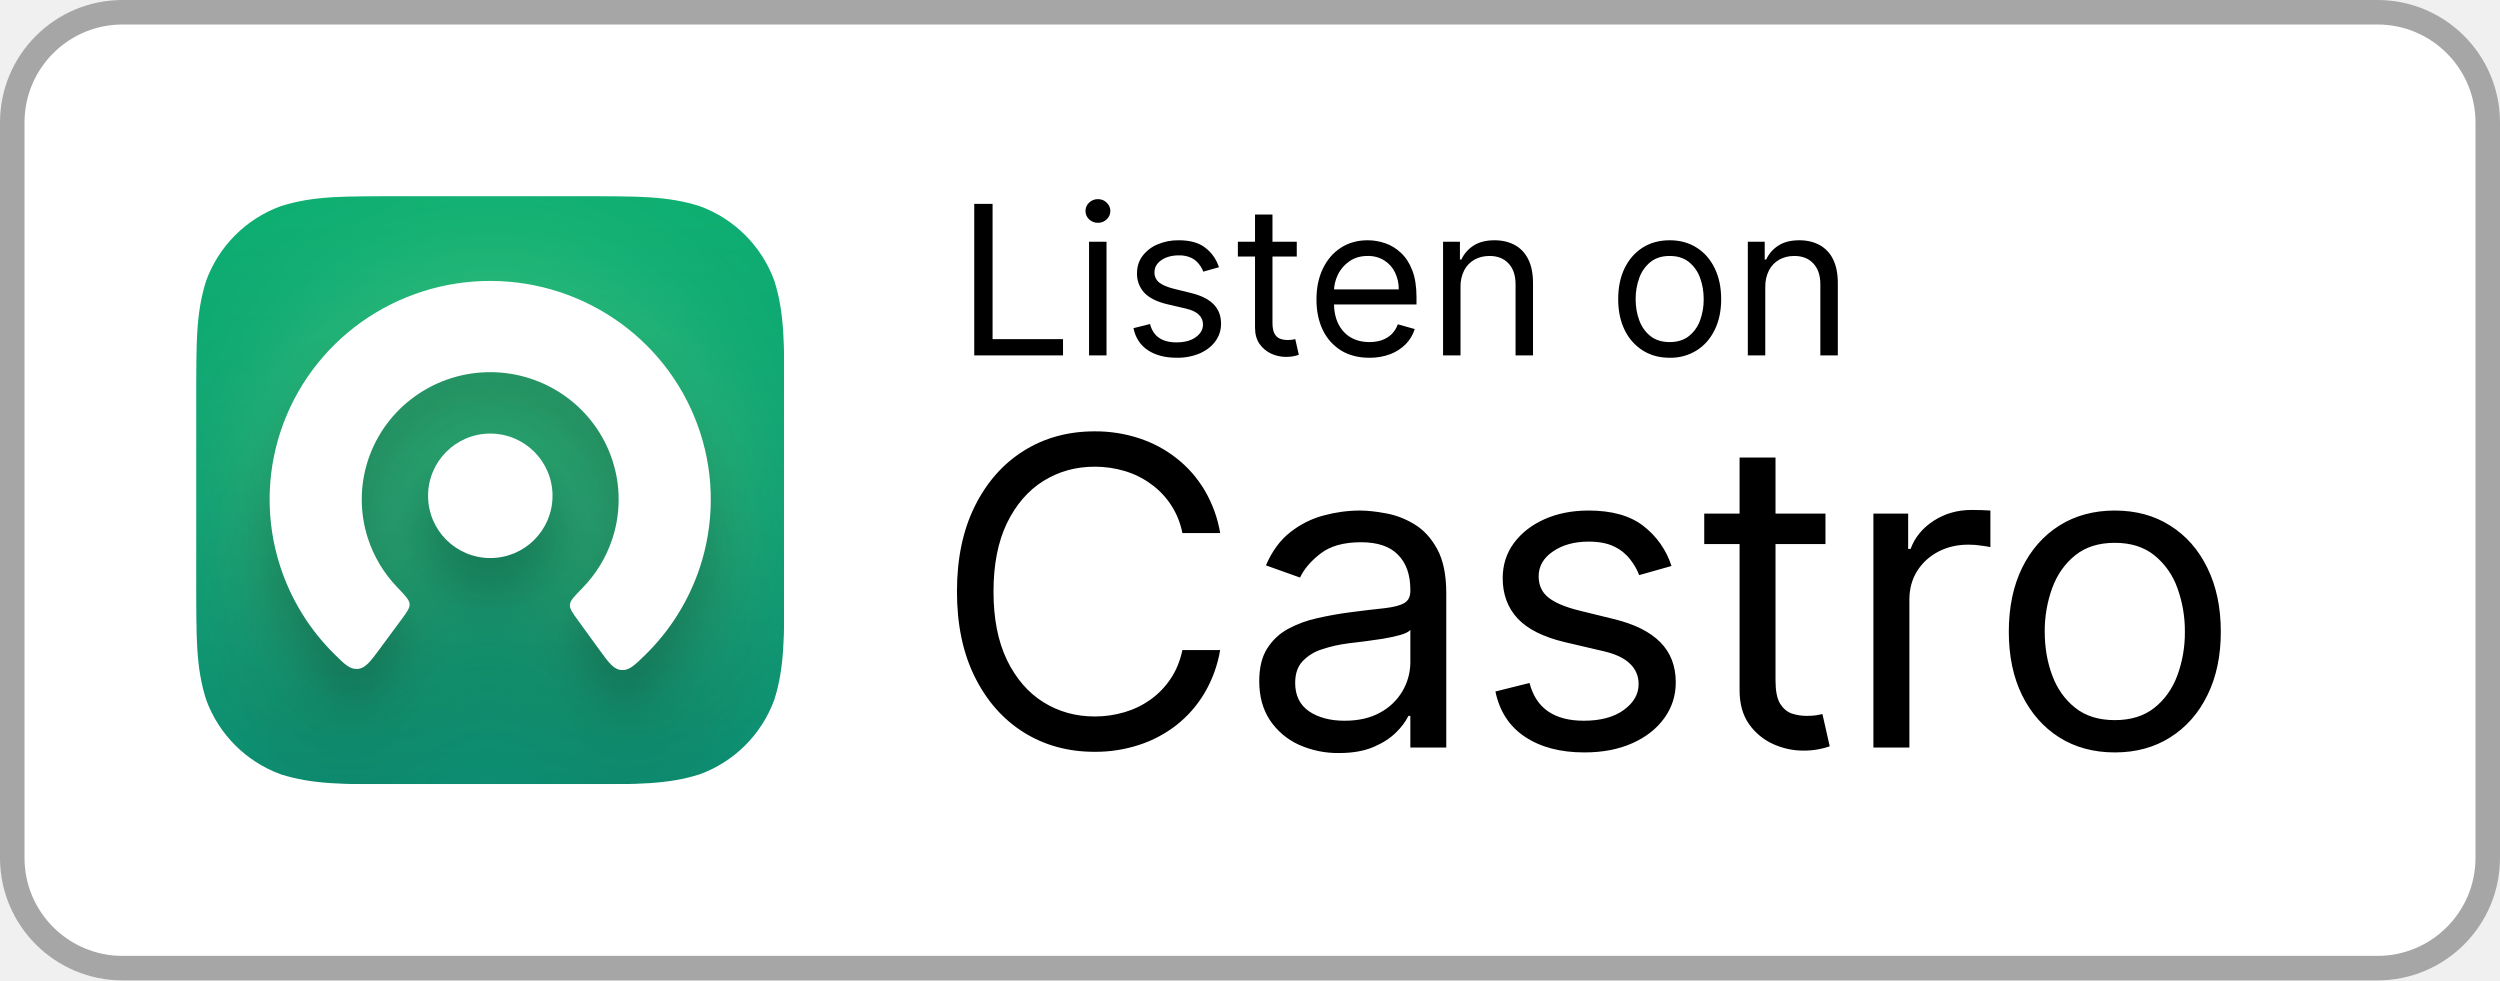
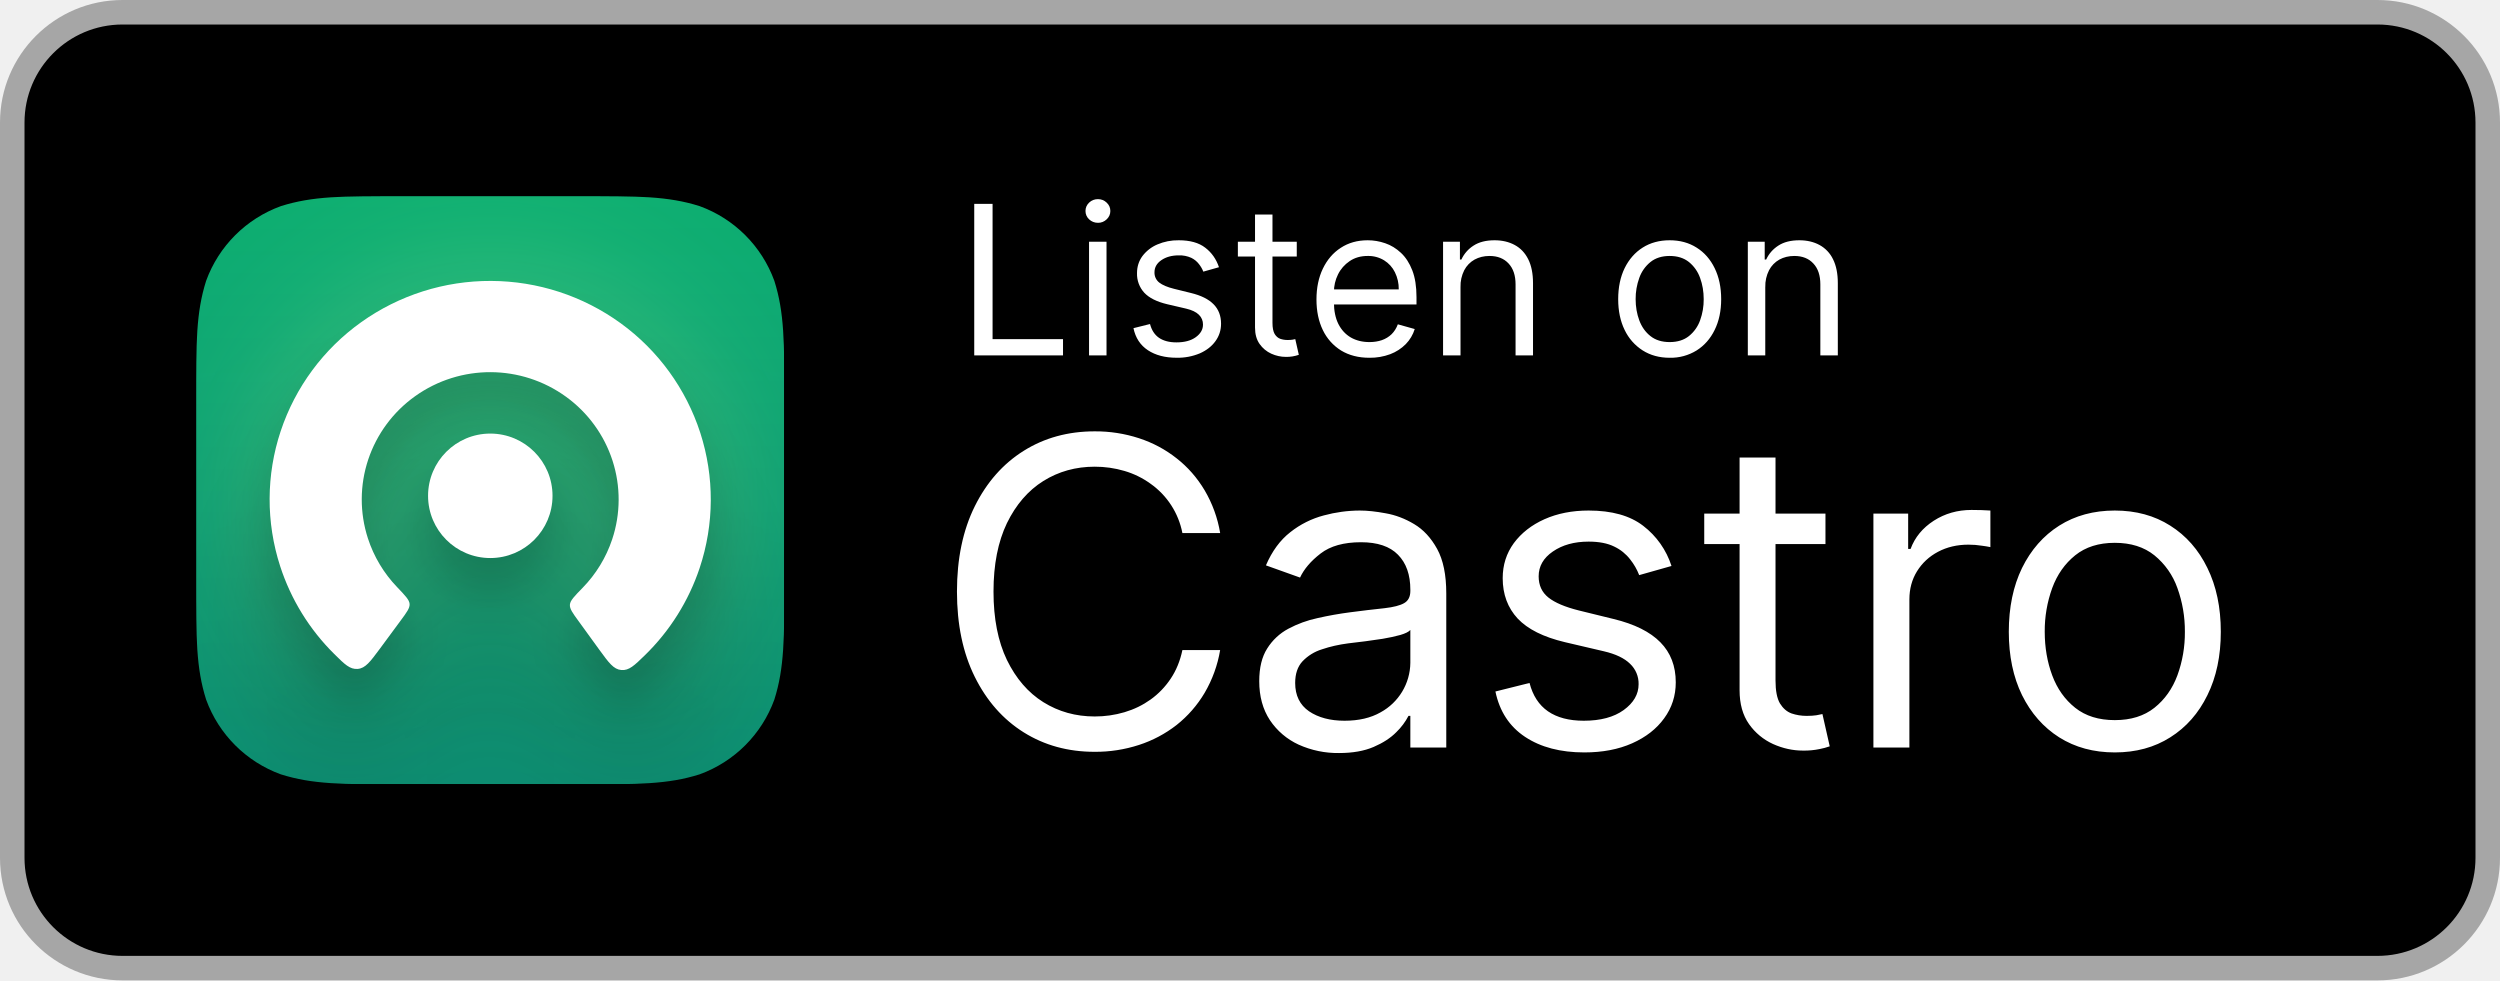
<svg xmlns="http://www.w3.org/2000/svg" width="102" height="40" fill="none" viewBox="0 0 102 40">
  <defs>
-     <linearGradient id="castro-light__c" x1="0" x2="0" y1="0" y2="24" gradientUnits="userSpaceOnUse">
+     <linearGradient id="castro-dark__c" x1="0" x2="0" y1="0" y2="24" gradientUnits="userSpaceOnUse">
      <stop stop-color="#00CCBF" />
      <stop offset="1" stop-color="#00B265" />
    </linearGradient>
-     <linearGradient id="castro-light__d" x1="19.963" x2="20" y1="8" y2="32" gradientUnits="userSpaceOnUse">
+     <linearGradient id="castro-dark__d" x1="19.963" x2="20" y1="8" y2="32" gradientUnits="userSpaceOnUse">
      <stop stop-color="#0DAE71" />
      <stop offset="1" stop-color="#0D9376" />
    </linearGradient>
-     <filter id="castro-light__e" width="30.308" height="28.462" x="4.846" y="5.538" color-interpolation-filters="sRGB" filterUnits="userSpaceOnUse">
+     <filter id="castro-dark__e" width="30.308" height="28.462" x="4.846" y="5.538" color-interpolation-filters="sRGB" filterUnits="userSpaceOnUse">
      <feFlood flood-opacity="0" result="BackgroundImageFix" />
      <feBlend in="SourceGraphic" in2="BackgroundImageFix" result="shape" />
-       <feGaussianBlur result="effect1_foregroundBlur_675_2623" stdDeviation="3.077" />
+       <feGaussianBlur result="effect1_foregroundBlur_677_1995" stdDeviation="3.077" />
    </filter>
-     <filter id="castro-light__f" width="70.8" height="68.678" x="-15.4" y="7.738" color-interpolation-filters="sRGB" filterUnits="userSpaceOnUse">
+     <filter id="castro-dark__f" width="70.8" height="68.678" x="-15.4" y="7.738" color-interpolation-filters="sRGB" filterUnits="userSpaceOnUse">
      <feFlood flood-opacity="0" result="BackgroundImageFix" />
      <feColorMatrix in="SourceAlpha" result="hardAlpha" values="0 0 0 0 0 0 0 0 0 0 0 0 0 0 0 0 0 0 127 0" />
      <feOffset dy="1.508" />
      <feGaussianBlur stdDeviation=".878" />
      <feColorMatrix values="0 0 0 0 0 0 0 0 0 0 0 0 0 0 0 0 0 0 0.149 0" />
-       <feBlend in2="BackgroundImageFix" result="effect1_dropShadow_675_2623" />
+       <feBlend in2="BackgroundImageFix" result="effect1_dropShadow_677_1995" />
      <feColorMatrix in="SourceAlpha" result="hardAlpha" values="0 0 0 0 0 0 0 0 0 0 0 0 0 0 0 0 0 0 127 0" />
      <feOffset dy="5.065" />
      <feGaussianBlur stdDeviation="2.948" />
      <feColorMatrix values="0 0 0 0 0 0 0 0 0 0 0 0 0 0 0 0 0 0 0.221 0" />
-       <feBlend in2="effect1_dropShadow_675_2623" result="effect2_dropShadow_675_2623" />
+       <feBlend in2="effect1_dropShadow_677_1995" result="effect2_dropShadow_677_1995" />
      <feColorMatrix in="SourceAlpha" result="hardAlpha" values="0 0 0 0 0 0 0 0 0 0 0 0 0 0 0 0 0 0 127 0" />
      <feOffset dy="22.677" />
      <feGaussianBlur stdDeviation="13.2" />
      <feColorMatrix values="0 0 0 0 0 0 0 0 0 0 0 0 0 0 0 0 0 0 0.37 0" />
-       <feBlend in2="effect2_dropShadow_675_2623" result="effect3_dropShadow_675_2623" />
-       <feBlend in="SourceGraphic" in2="effect3_dropShadow_675_2623" result="shape" />
+       <feBlend in2="effect2_dropShadow_677_1995" result="effect3_dropShadow_677_1995" />
+       <feBlend in="SourceGraphic" in2="effect3_dropShadow_677_1995" result="shape" />
    </filter>
-     <clipPath id="castro-light__a">
+     <clipPath id="castro-dark__a">
      <path fill="#fff" d="M8 8h24v24H8z" />
    </clipPath>
  </defs>
-   <rect width="101" height="39" x=".5" y=".5" fill="#fff" rx="4.5" />
+   <rect width="101" height="39" x=".5" y=".5" fill="#000" rx="4.5" />
  <rect width="101" height="39" x=".5" y=".5" stroke="#A6A6A6" rx="4.5" />
-   <g clip-path="url(#castro-light__a)">
-     <mask id="castro-light__b" width="25" height="25" x="8" y="8" maskUnits="userSpaceOnUse" style="mask-type:alpha">
+   <g clip-path="url(#castro-dark__a)">
+     <mask id="castro-dark__b" width="25" height="25" x="8" y="8" maskUnits="userSpaceOnUse" style="mask-type:alpha">
      <path fill="#000" fill-rule="evenodd" d="M16.37 8h7.264c2.41 0 3.613 0 4.911.41a5.098 5.098 0 0 1 3.048 3.047c.41 1.298.41 2.502.41 4.912v7.265c0 2.41 0 3.613-.41 4.911a5.098 5.098 0 0 1-3.048 3.048c-1.298.41-2.501.41-4.911.41h-7.265c-2.41 0-3.614 0-4.912-.41a5.098 5.098 0 0 1-3.047-3.048C8 27.247 8 26.044 8 23.634v-7.265c0-2.41 0-3.614.41-4.912a5.096 5.096 0 0 1 3.05-3.047C12.758 8 13.96 8 16.372 8" clip-rule="evenodd" />
    </mask>
-     <g mask="url(#castro-light__b)">
-       <path fill="url(#castro-light__c)" d="M0 0h24v24H0z" transform="translate(8 8)" />
-       <path fill="url(#castro-light__d)" d="M32 8H8v24h24V8Z" />
-       <g fill="#A9FF9B" fill-opacity=".4" filter="url(#castro-light__e)">
+     <g mask="url(#castro-dark__b)">
+       <path fill="url(#castro-dark__c)" d="M0 0h24v24H0z" transform="translate(8 8)" />
+       <path fill="url(#castro-dark__d)" d="M32 8H8v24h24V8Z" />
+       <g fill="#A9FF9B" fill-opacity=".4" filter="url(#castro-dark__e)">
        <path d="M11.43 23.33a8.92 8.92 0 0 0 3.253 4.472l2.22-3.005a5.194 5.194 0 0 1-1.893-2.603 5.146 5.146 0 0 1 .012-3.21 5.195 5.195 0 0 1 1.915-2.588 5.274 5.274 0 0 1 6.162.025 5.195 5.195 0 0 1 1.892 2.605 5.146 5.146 0 0 1-.014 3.21 5.195 5.195 0 0 1-1.917 2.587l2.196 3.023a8.921 8.921 0 0 0 3.29-4.444 8.836 8.836 0 0 0 .026-5.511 8.92 8.92 0 0 0-3.25-4.473 9.057 9.057 0 0 0-5.284-1.726 9.058 9.058 0 0 0-5.298 1.682 8.922 8.922 0 0 0-3.288 4.446 8.837 8.837 0 0 0-.022 5.51Z" />
        <ellipse cx="20.004" cy="20.608" rx="2.111" ry="2.092" />
      </g>
-       <g fill="#fff" filter="url(#castro-light__f)">
+       <g fill="#fff" filter="url(#castro-dark__f)">
        <path d="M13.638 26.684A8.902 8.902 0 0 1 11.43 23.1a8.837 8.837 0 0 1 .022-5.511 8.922 8.922 0 0 1 3.288-4.446 9.058 9.058 0 0 1 5.298-1.681 9.057 9.057 0 0 1 5.284 1.725 8.92 8.92 0 0 1 3.25 4.473 8.836 8.836 0 0 1-.025 5.512 8.904 8.904 0 0 1-2.239 3.565c-.429.418-.644.627-.959.6-.315-.027-.51-.296-.9-.832l-.841-1.16c-.246-.337-.369-.506-.356-.675.012-.168.18-.34.515-.683a5.184 5.184 0 0 0 1.21-1.982 5.146 5.146 0 0 0 .014-3.21 5.195 5.195 0 0 0-1.892-2.604 5.274 5.274 0 0 0-6.162-.026 5.195 5.195 0 0 0-1.915 2.589 5.146 5.146 0 0 0-.012 3.209 5.18 5.18 0 0 0 1.193 1.992c.332.347.498.52.509.688.01.168-.113.336-.362.672l-.851 1.153c-.395.533-.592.8-.907.824-.316.024-.529-.187-.954-.608Z" />
        <circle cx="20.004" cy="20.229" r="2.539" />
      </g>
    </g>
  </g>
-   <path fill="#000" d="M39.749 14.5V8.318h.748v5.518h2.874v.664h-3.622Zm4.684 0V9.864h.713V14.5h-.713Zm.362-5.41a.506.506 0 0 1-.359-.141.456.456 0 0 1-.148-.341c0-.133.05-.247.148-.341.1-.095.22-.142.36-.142.138 0 .257.047.356.142.1.094.15.208.15.341 0 .133-.05.246-.15.341a.496.496 0 0 1-.357.142Zm4.94 1.812-.64.181c-.04-.107-.1-.21-.179-.31a.865.865 0 0 0-.313-.254 1.14 1.14 0 0 0-.51-.1c-.284 0-.52.065-.71.196-.187.129-.28.293-.28.492a.51.51 0 0 0 .192.42c.13.102.33.188.604.256l.688.17c.415.1.724.254.927.461.203.206.305.47.305.794 0 .266-.077.503-.23.713-.15.209-.362.374-.633.495a2.33 2.33 0 0 1-.948.18c-.473 0-.864-.102-1.174-.307-.31-.205-.506-.505-.589-.9l.676-.169c.065.25.186.437.365.562.182.124.418.187.71.187.332 0 .595-.07.79-.211.198-.143.296-.314.296-.514a.54.54 0 0 0-.169-.404c-.112-.11-.285-.193-.519-.248l-.773-.18c-.424-.101-.736-.257-.935-.469a1.133 1.133 0 0 1-.296-.8c0-.261.073-.493.22-.694a1.5 1.5 0 0 1 .607-.474 2.13 2.13 0 0 1 .875-.172c.46 0 .82.1 1.081.302.264.201.45.467.561.797Zm3.173-1.038v.603h-2.403v-.603h2.403Zm-1.703-1.111h.712v4.419c0 .201.03.352.088.453.06.098.137.165.23.199a.92.92 0 0 0 .298.048c.079 0 .143-.004.194-.012l.12-.024.145.64a1.491 1.491 0 0 1-.531.085c-.201 0-.399-.044-.592-.13a1.177 1.177 0 0 1-.477-.396c-.125-.177-.187-.4-.187-.67V8.753Zm4.668 5.844c-.447 0-.832-.099-1.156-.296a1.99 1.99 0 0 1-.745-.833c-.174-.358-.26-.775-.26-1.25s.086-.893.26-1.256c.175-.364.418-.648.73-.85.314-.206.68-.309 1.099-.309.241 0 .48.04.715.121.236.08.45.211.643.392.193.18.347.417.462.713.115.296.172.66.172 1.092v.302h-3.574v-.616h2.85a1.52 1.52 0 0 0-.157-.7 1.183 1.183 0 0 0-.441-.486 1.234 1.234 0 0 0-.67-.178c-.284 0-.53.07-.737.212a1.39 1.39 0 0 0-.474.543c-.11.223-.166.463-.166.718v.41c0 .35.06.648.181.891.123.242.293.426.51.553.218.124.47.187.758.187.187 0 .356-.027.507-.079.153-.054.285-.135.396-.241.11-.109.196-.244.256-.405l.689.193a1.526 1.526 0 0 1-.366.616 1.78 1.78 0 0 1-.634.41 2.35 2.35 0 0 1-.848.146Zm3.716-2.886V14.5h-.712V9.864h.688v.724h.06a1.33 1.33 0 0 1 .495-.567c.222-.145.507-.218.858-.218.313 0 .588.065.823.193.236.127.42.32.55.58.13.258.196.584.196.978V14.5h-.712v-2.898c0-.364-.095-.648-.284-.85-.19-.206-.449-.309-.779-.309-.227 0-.43.05-.61.148a1.058 1.058 0 0 0-.42.432 1.43 1.43 0 0 0-.153.688Zm8.534 2.886c-.419 0-.786-.1-1.102-.3a2.018 2.018 0 0 1-.736-.835c-.175-.358-.263-.777-.263-1.256 0-.483.088-.905.263-1.265.177-.36.422-.64.736-.839.316-.2.683-.299 1.102-.299.418 0 .785.1 1.099.3.316.198.561.478.736.838.177.36.266.782.266 1.265 0 .479-.089.898-.266 1.256-.175.358-.42.636-.736.836a2.01 2.01 0 0 1-1.1.299Zm0-.64c.318 0 .58-.082.785-.245a1.44 1.44 0 0 0 .456-.643 2.47 2.47 0 0 0 .147-.863c0-.31-.049-.599-.147-.866a1.46 1.46 0 0 0-.456-.65c-.206-.164-.467-.247-.785-.247s-.58.083-.785.248a1.46 1.46 0 0 0-.456.649 2.487 2.487 0 0 0-.148.866c0 .31.05.598.148.863.099.266.25.48.456.643.205.163.467.245.785.245Zm3.9-2.246V14.5h-.712V9.864H72v.724h.06c.11-.235.274-.424.496-.567.221-.145.507-.218.857-.218.314 0 .589.065.824.193a1.3 1.3 0 0 1 .55.58c.13.258.196.584.196.978V14.5h-.713v-2.898c0-.364-.094-.648-.284-.85-.189-.206-.448-.309-.778-.309-.228 0-.43.05-.61.148a1.059 1.059 0 0 0-.42.432 1.43 1.43 0 0 0-.154.688ZM49.783 21.75h-1.541a3.206 3.206 0 0 0-1.3-2.014 3.482 3.482 0 0 0-1.062-.521 4.245 4.245 0 0 0-1.218-.174c-.77 0-1.469.194-2.094.584-.622.39-1.117.963-1.486 1.721-.364.758-.547 1.688-.547 2.79s.183 2.033.547 2.79c.37.759.864 1.333 1.486 1.722.625.39 1.323.584 2.094.584a4.25 4.25 0 0 0 1.218-.174c.39-.116.744-.288 1.063-.516.323-.232.596-.515.82-.85.228-.34.387-.73.479-1.17h1.54a5.133 5.133 0 0 1-.633 1.747 4.78 4.78 0 0 1-1.144 1.311 5.009 5.009 0 0 1-1.535.814 5.722 5.722 0 0 1-1.808.28c-1.085 0-2.05-.265-2.896-.795-.845-.53-1.51-1.285-1.995-2.263-.485-.977-.727-2.137-.727-3.48 0-1.342.242-2.502.727-3.48.485-.977 1.15-1.732 1.995-2.262.845-.53 1.81-.795 2.896-.795a5.72 5.72 0 0 1 1.808.28c.568.186 1.08.46 1.535.82.456.356.837.791 1.144 1.305a5.07 5.07 0 0 1 .634 1.746Zm4.85 8.974a3.878 3.878 0 0 1-1.647-.342 2.826 2.826 0 0 1-1.174-1c-.29-.44-.435-.97-.435-1.591 0-.547.107-.99.323-1.33a2.28 2.28 0 0 1 .864-.808 4.54 4.54 0 0 1 1.193-.435c.44-.1.88-.178 1.324-.236a56.63 56.63 0 0 1 1.41-.168c.365-.042.63-.11.796-.205.17-.096.255-.261.255-.498v-.05c0-.612-.168-1.089-.504-1.428-.331-.34-.835-.51-1.51-.51-.7 0-1.249.153-1.647.46-.398.306-.677.634-.839.982l-1.392-.498c.249-.58.58-1.031.995-1.354a3.727 3.727 0 0 1 1.367-.684 5.675 5.675 0 0 1 1.466-.199c.307 0 .66.038 1.057.112.402.07.79.218 1.162.441.377.224.69.562.938 1.013.249.452.373 1.057.373 1.815V30.5h-1.466v-1.293h-.075a2.58 2.58 0 0 1-.497.665c-.232.236-.54.437-.926.603-.385.166-.856.249-1.41.249Zm.224-1.318c.58 0 1.069-.114 1.467-.341a2.328 2.328 0 0 0 1.218-2.02v-1.343c-.063.075-.2.143-.41.205-.208.058-.448.11-.721.156a32.691 32.691 0 0 1-1.405.186c-.381.05-.737.13-1.069.243a1.842 1.842 0 0 0-.795.49c-.2.216-.299.51-.299.883 0 .51.189.895.566 1.156.381.257.864.385 1.448.385Zm13.34-6.314-1.318.373a2.448 2.448 0 0 0-.367-.64 1.778 1.778 0 0 0-.646-.522c-.273-.137-.623-.205-1.05-.205-.584 0-1.071.135-1.46.404-.386.265-.579.603-.579 1.013 0 .364.133.652.398.864.265.211.68.387 1.243.528l1.417.348c.853.207 1.49.524 1.908.95.418.423.628.968.628 1.635 0 .547-.158 1.036-.473 1.467-.31.43-.746.77-1.305 1.019-.56.249-1.21.373-1.951.373-.974 0-1.78-.211-2.418-.634-.638-.423-1.042-1.04-1.211-1.852l1.392-.348c.132.514.383.9.752 1.156.372.257.86.385 1.46.385.683 0 1.226-.145 1.628-.435.406-.294.61-.646.61-1.056a1.11 1.11 0 0 0-.349-.833c-.232-.228-.588-.398-1.069-.51l-1.59-.372c-.875-.208-1.517-.529-1.927-.964-.406-.439-.61-.988-.61-1.646 0-.54.152-1.015.454-1.43.307-.414.723-.74 1.25-.976.53-.236 1.13-.354 1.802-.354.944 0 1.686.207 2.225.622a3.35 3.35 0 0 1 1.156 1.64Zm6.282-2.137v1.242h-4.946v-1.242h4.946Zm-3.504-2.287h1.466v9.098c0 .414.06.725.18.932.125.203.282.34.473.41.194.066.4.1.615.1.161 0 .294-.009.398-.025l.248-.05.298 1.317a2.83 2.83 0 0 1-.416.112 3.062 3.062 0 0 1-.677.062c-.415 0-.82-.089-1.218-.267a2.42 2.42 0 0 1-.982-.814c-.257-.365-.385-.825-.385-1.38v-9.495Zm5.46 11.832v-9.546h1.418v1.442h.099c.174-.472.489-.855.945-1.15.455-.293.969-.44 1.54-.44.108 0 .243.002.405.006.161.004.284.01.366.018v1.492a4.39 4.39 0 0 0-.341-.056 3.363 3.363 0 0 0-.554-.044c-.464 0-.878.098-1.243.292-.36.191-.646.456-.857.796-.207.335-.31.719-.31 1.15v6.04h-1.467Zm9.85.199c-.863 0-1.619-.205-2.27-.615-.645-.41-1.15-.984-1.516-1.722-.36-.737-.54-1.599-.54-2.585 0-.994.18-1.862.54-2.604.365-.741.87-1.317 1.517-1.727.65-.41 1.406-.616 2.268-.616.862 0 1.616.205 2.262.616.65.41 1.156.985 1.516 1.727.365.742.547 1.61.547 2.604 0 .986-.182 1.848-.546 2.585-.36.738-.866 1.312-1.517 1.722-.646.41-1.4.615-2.262.615Zm0-1.318c.654 0 1.192-.167 1.615-.503.422-.336.735-.777.938-1.324a5.063 5.063 0 0 0 .305-1.777 5.12 5.12 0 0 0-.305-1.784 3.006 3.006 0 0 0-.938-1.336c-.423-.34-.961-.51-1.616-.51-.655 0-1.193.17-1.616.51-.422.34-.735.785-.938 1.336a5.12 5.12 0 0 0-.305 1.784c0 .638.102 1.23.305 1.777.203.547.516.988.938 1.324.423.336.961.503 1.616.503Z" />
+   <path fill="#fff" d="M39.749 14.5V8.318h.748v5.518h2.874v.664h-3.622Zm4.684 0V9.864h.713V14.5h-.713Zm.362-5.41a.506.506 0 0 1-.359-.141.456.456 0 0 1-.148-.341c0-.133.05-.247.148-.341.1-.095.22-.142.36-.142.138 0 .257.047.356.142.1.094.15.208.15.341 0 .133-.05.246-.15.341a.496.496 0 0 1-.357.142Zm4.94 1.812-.64.181c-.04-.107-.1-.21-.179-.31a.865.865 0 0 0-.313-.254 1.14 1.14 0 0 0-.51-.1c-.284 0-.52.065-.71.196-.187.129-.28.293-.28.492a.51.51 0 0 0 .192.42c.13.102.33.188.604.256l.688.17c.415.1.724.254.927.461.203.206.305.47.305.794 0 .266-.077.503-.23.713-.15.209-.362.374-.633.495a2.33 2.33 0 0 1-.948.18c-.473 0-.864-.102-1.174-.307-.31-.205-.506-.505-.589-.9l.676-.169c.065.25.186.437.365.562.182.124.418.187.71.187.332 0 .595-.07.79-.211.198-.143.296-.314.296-.514a.54.54 0 0 0-.169-.404c-.112-.11-.285-.193-.519-.248l-.773-.18c-.424-.101-.736-.257-.935-.469a1.133 1.133 0 0 1-.296-.8c0-.261.073-.493.22-.694a1.5 1.5 0 0 1 .607-.474 2.13 2.13 0 0 1 .875-.172c.46 0 .82.1 1.081.302.264.201.45.467.561.797Zm3.173-1.038v.603h-2.403v-.603h2.403Zm-1.703-1.111h.712v4.419c0 .201.03.352.088.453.06.098.137.165.23.199a.92.92 0 0 0 .298.048c.079 0 .143-.004.194-.012l.12-.024.145.64a1.491 1.491 0 0 1-.531.085c-.201 0-.399-.044-.592-.13a1.177 1.177 0 0 1-.477-.396c-.125-.177-.187-.4-.187-.67V8.753Zm4.668 5.844c-.447 0-.832-.099-1.156-.296a1.99 1.99 0 0 1-.745-.833c-.174-.358-.26-.775-.26-1.25s.086-.893.26-1.256c.175-.364.418-.648.73-.85.314-.206.68-.309 1.099-.309.241 0 .48.04.715.121.236.08.45.211.643.392.193.18.347.417.462.713.115.296.172.66.172 1.092v.302h-3.574v-.616h2.85a1.52 1.52 0 0 0-.157-.7 1.183 1.183 0 0 0-.441-.486 1.234 1.234 0 0 0-.67-.178c-.284 0-.53.07-.737.212a1.39 1.39 0 0 0-.474.543c-.11.223-.166.463-.166.718v.41c0 .35.06.648.181.891.123.242.293.426.51.553.218.124.47.187.758.187.187 0 .356-.027.507-.079.153-.054.285-.135.396-.241.11-.109.196-.244.256-.405l.689.193a1.526 1.526 0 0 1-.366.616 1.78 1.78 0 0 1-.634.41 2.35 2.35 0 0 1-.848.146Zm3.716-2.886V14.5h-.712V9.864h.688v.724h.06a1.33 1.33 0 0 1 .495-.567c.222-.145.507-.218.858-.218.313 0 .588.065.823.193.236.127.42.32.55.58.13.258.196.584.196.978V14.5h-.712v-2.898c0-.364-.095-.648-.284-.85-.19-.206-.449-.309-.779-.309-.227 0-.43.05-.61.148a1.058 1.058 0 0 0-.42.432 1.43 1.43 0 0 0-.153.688Zm8.534 2.886c-.419 0-.786-.1-1.102-.3a2.018 2.018 0 0 1-.736-.835c-.175-.358-.263-.777-.263-1.256 0-.483.088-.905.263-1.265.177-.36.422-.64.736-.839.316-.2.683-.299 1.102-.299.418 0 .785.1 1.099.3.316.198.561.478.736.838.177.36.266.782.266 1.265 0 .479-.089.898-.266 1.256-.175.358-.42.636-.736.836a2.01 2.01 0 0 1-1.1.299Zm0-.64c.318 0 .58-.082.785-.245a1.44 1.44 0 0 0 .456-.643 2.47 2.47 0 0 0 .147-.863c0-.31-.049-.599-.147-.866a1.46 1.46 0 0 0-.456-.65c-.206-.164-.467-.247-.785-.247s-.58.083-.785.248a1.46 1.46 0 0 0-.456.649 2.487 2.487 0 0 0-.148.866c0 .31.05.598.148.863.099.266.25.48.456.643.205.163.467.245.785.245Zm3.9-2.246V14.5h-.712V9.864H72v.724h.06c.11-.235.274-.424.496-.567.221-.145.507-.218.857-.218.314 0 .589.065.824.193a1.3 1.3 0 0 1 .55.58c.13.258.196.584.196.978V14.5h-.713v-2.898c0-.364-.094-.648-.284-.85-.189-.206-.448-.309-.778-.309-.228 0-.43.05-.61.148a1.059 1.059 0 0 0-.42.432 1.43 1.43 0 0 0-.154.688ZM49.783 21.75h-1.541a3.206 3.206 0 0 0-1.3-2.014 3.482 3.482 0 0 0-1.062-.521 4.245 4.245 0 0 0-1.218-.174c-.77 0-1.469.194-2.094.584-.622.39-1.117.963-1.486 1.721-.364.758-.547 1.688-.547 2.79s.183 2.033.547 2.79c.37.759.864 1.333 1.486 1.722.625.39 1.323.584 2.094.584a4.25 4.25 0 0 0 1.218-.174c.39-.116.744-.288 1.063-.516.323-.232.596-.515.82-.85.228-.34.387-.73.479-1.17h1.54a5.133 5.133 0 0 1-.633 1.747 4.78 4.78 0 0 1-1.144 1.311 5.009 5.009 0 0 1-1.535.814 5.722 5.722 0 0 1-1.808.28c-1.085 0-2.05-.265-2.896-.795-.845-.53-1.51-1.285-1.995-2.263-.485-.977-.727-2.137-.727-3.48 0-1.342.242-2.502.727-3.48.485-.977 1.15-1.732 1.995-2.262.845-.53 1.81-.795 2.896-.795a5.72 5.72 0 0 1 1.808.28c.568.186 1.08.46 1.535.82.456.356.837.791 1.144 1.305a5.07 5.07 0 0 1 .634 1.746Zm4.85 8.974a3.878 3.878 0 0 1-1.647-.342 2.826 2.826 0 0 1-1.174-1c-.29-.44-.435-.97-.435-1.591 0-.547.107-.99.323-1.33a2.28 2.28 0 0 1 .864-.808 4.54 4.54 0 0 1 1.193-.435c.44-.1.88-.178 1.324-.236a56.63 56.63 0 0 1 1.41-.168c.365-.042.63-.11.796-.205.17-.096.255-.261.255-.498v-.05c0-.612-.168-1.089-.504-1.428-.331-.34-.835-.51-1.51-.51-.7 0-1.249.153-1.647.46-.398.306-.677.634-.839.982l-1.392-.498c.249-.58.58-1.031.995-1.354a3.727 3.727 0 0 1 1.367-.684 5.675 5.675 0 0 1 1.466-.199c.307 0 .66.038 1.057.112.402.07.79.218 1.162.441.377.224.69.562.938 1.013.249.452.373 1.057.373 1.815V30.5h-1.466v-1.293h-.075a2.58 2.58 0 0 1-.497.665c-.232.236-.54.437-.926.603-.385.166-.856.249-1.41.249Zm.224-1.318c.58 0 1.069-.114 1.467-.341a2.328 2.328 0 0 0 1.218-2.02v-1.343c-.063.075-.2.143-.41.205-.208.058-.448.11-.721.156a32.691 32.691 0 0 1-1.405.186c-.381.05-.737.13-1.069.243a1.842 1.842 0 0 0-.795.49c-.2.216-.299.51-.299.883 0 .51.189.895.566 1.156.381.257.864.385 1.448.385Zm13.34-6.314-1.318.373a2.448 2.448 0 0 0-.367-.64 1.778 1.778 0 0 0-.646-.522c-.273-.137-.623-.205-1.05-.205-.584 0-1.071.135-1.46.404-.386.265-.579.603-.579 1.013 0 .364.133.652.398.864.265.211.68.387 1.243.528l1.417.348c.853.207 1.49.524 1.908.95.418.423.628.968.628 1.635 0 .547-.158 1.036-.473 1.467-.31.43-.746.77-1.305 1.019-.56.249-1.21.373-1.951.373-.974 0-1.78-.211-2.418-.634-.638-.423-1.042-1.04-1.211-1.852l1.392-.348c.132.514.383.9.752 1.156.372.257.86.385 1.46.385.683 0 1.226-.145 1.628-.435.406-.294.61-.646.61-1.056a1.11 1.11 0 0 0-.349-.833c-.232-.228-.588-.398-1.069-.51l-1.59-.372c-.875-.208-1.517-.529-1.927-.964-.406-.439-.61-.988-.61-1.646 0-.54.152-1.015.454-1.43.307-.414.723-.74 1.25-.976.53-.236 1.13-.354 1.802-.354.944 0 1.686.207 2.225.622a3.35 3.35 0 0 1 1.156 1.64Zm6.282-2.137v1.242h-4.946v-1.242h4.946Zm-3.504-2.287h1.466v9.098c0 .414.06.725.18.932.125.203.282.34.473.41.194.066.4.1.615.1.161 0 .294-.009.398-.025l.248-.05.298 1.317a2.83 2.83 0 0 1-.416.112 3.062 3.062 0 0 1-.677.062c-.415 0-.82-.089-1.218-.267a2.42 2.42 0 0 1-.982-.814c-.257-.365-.385-.825-.385-1.38v-9.495Zm5.46 11.832v-9.546h1.418v1.442h.099c.174-.472.489-.855.945-1.15.455-.293.969-.44 1.54-.44.108 0 .243.002.405.006.161.004.284.01.366.018v1.492a4.39 4.39 0 0 0-.341-.056 3.363 3.363 0 0 0-.554-.044c-.464 0-.878.098-1.243.292-.36.191-.646.456-.857.796-.207.335-.31.719-.31 1.15v6.04h-1.467Zm9.85.199c-.863 0-1.619-.205-2.27-.615-.645-.41-1.15-.984-1.516-1.722-.36-.737-.54-1.599-.54-2.585 0-.994.18-1.862.54-2.604.365-.741.87-1.317 1.517-1.727.65-.41 1.406-.616 2.268-.616.862 0 1.616.205 2.262.616.65.41 1.156.985 1.516 1.727.365.742.547 1.61.547 2.604 0 .986-.182 1.848-.546 2.585-.36.738-.866 1.312-1.517 1.722-.646.41-1.4.615-2.262.615Zm0-1.318c.654 0 1.192-.167 1.615-.503.422-.336.735-.777.938-1.324a5.063 5.063 0 0 0 .305-1.777 5.12 5.12 0 0 0-.305-1.784 3.006 3.006 0 0 0-.938-1.336c-.423-.34-.961-.51-1.616-.51-.655 0-1.193.17-1.616.51-.422.34-.735.785-.938 1.336a5.12 5.12 0 0 0-.305 1.784c0 .638.102 1.23.305 1.777.203.547.516.988.938 1.324.423.336.961.503 1.616.503Z" />
</svg>
